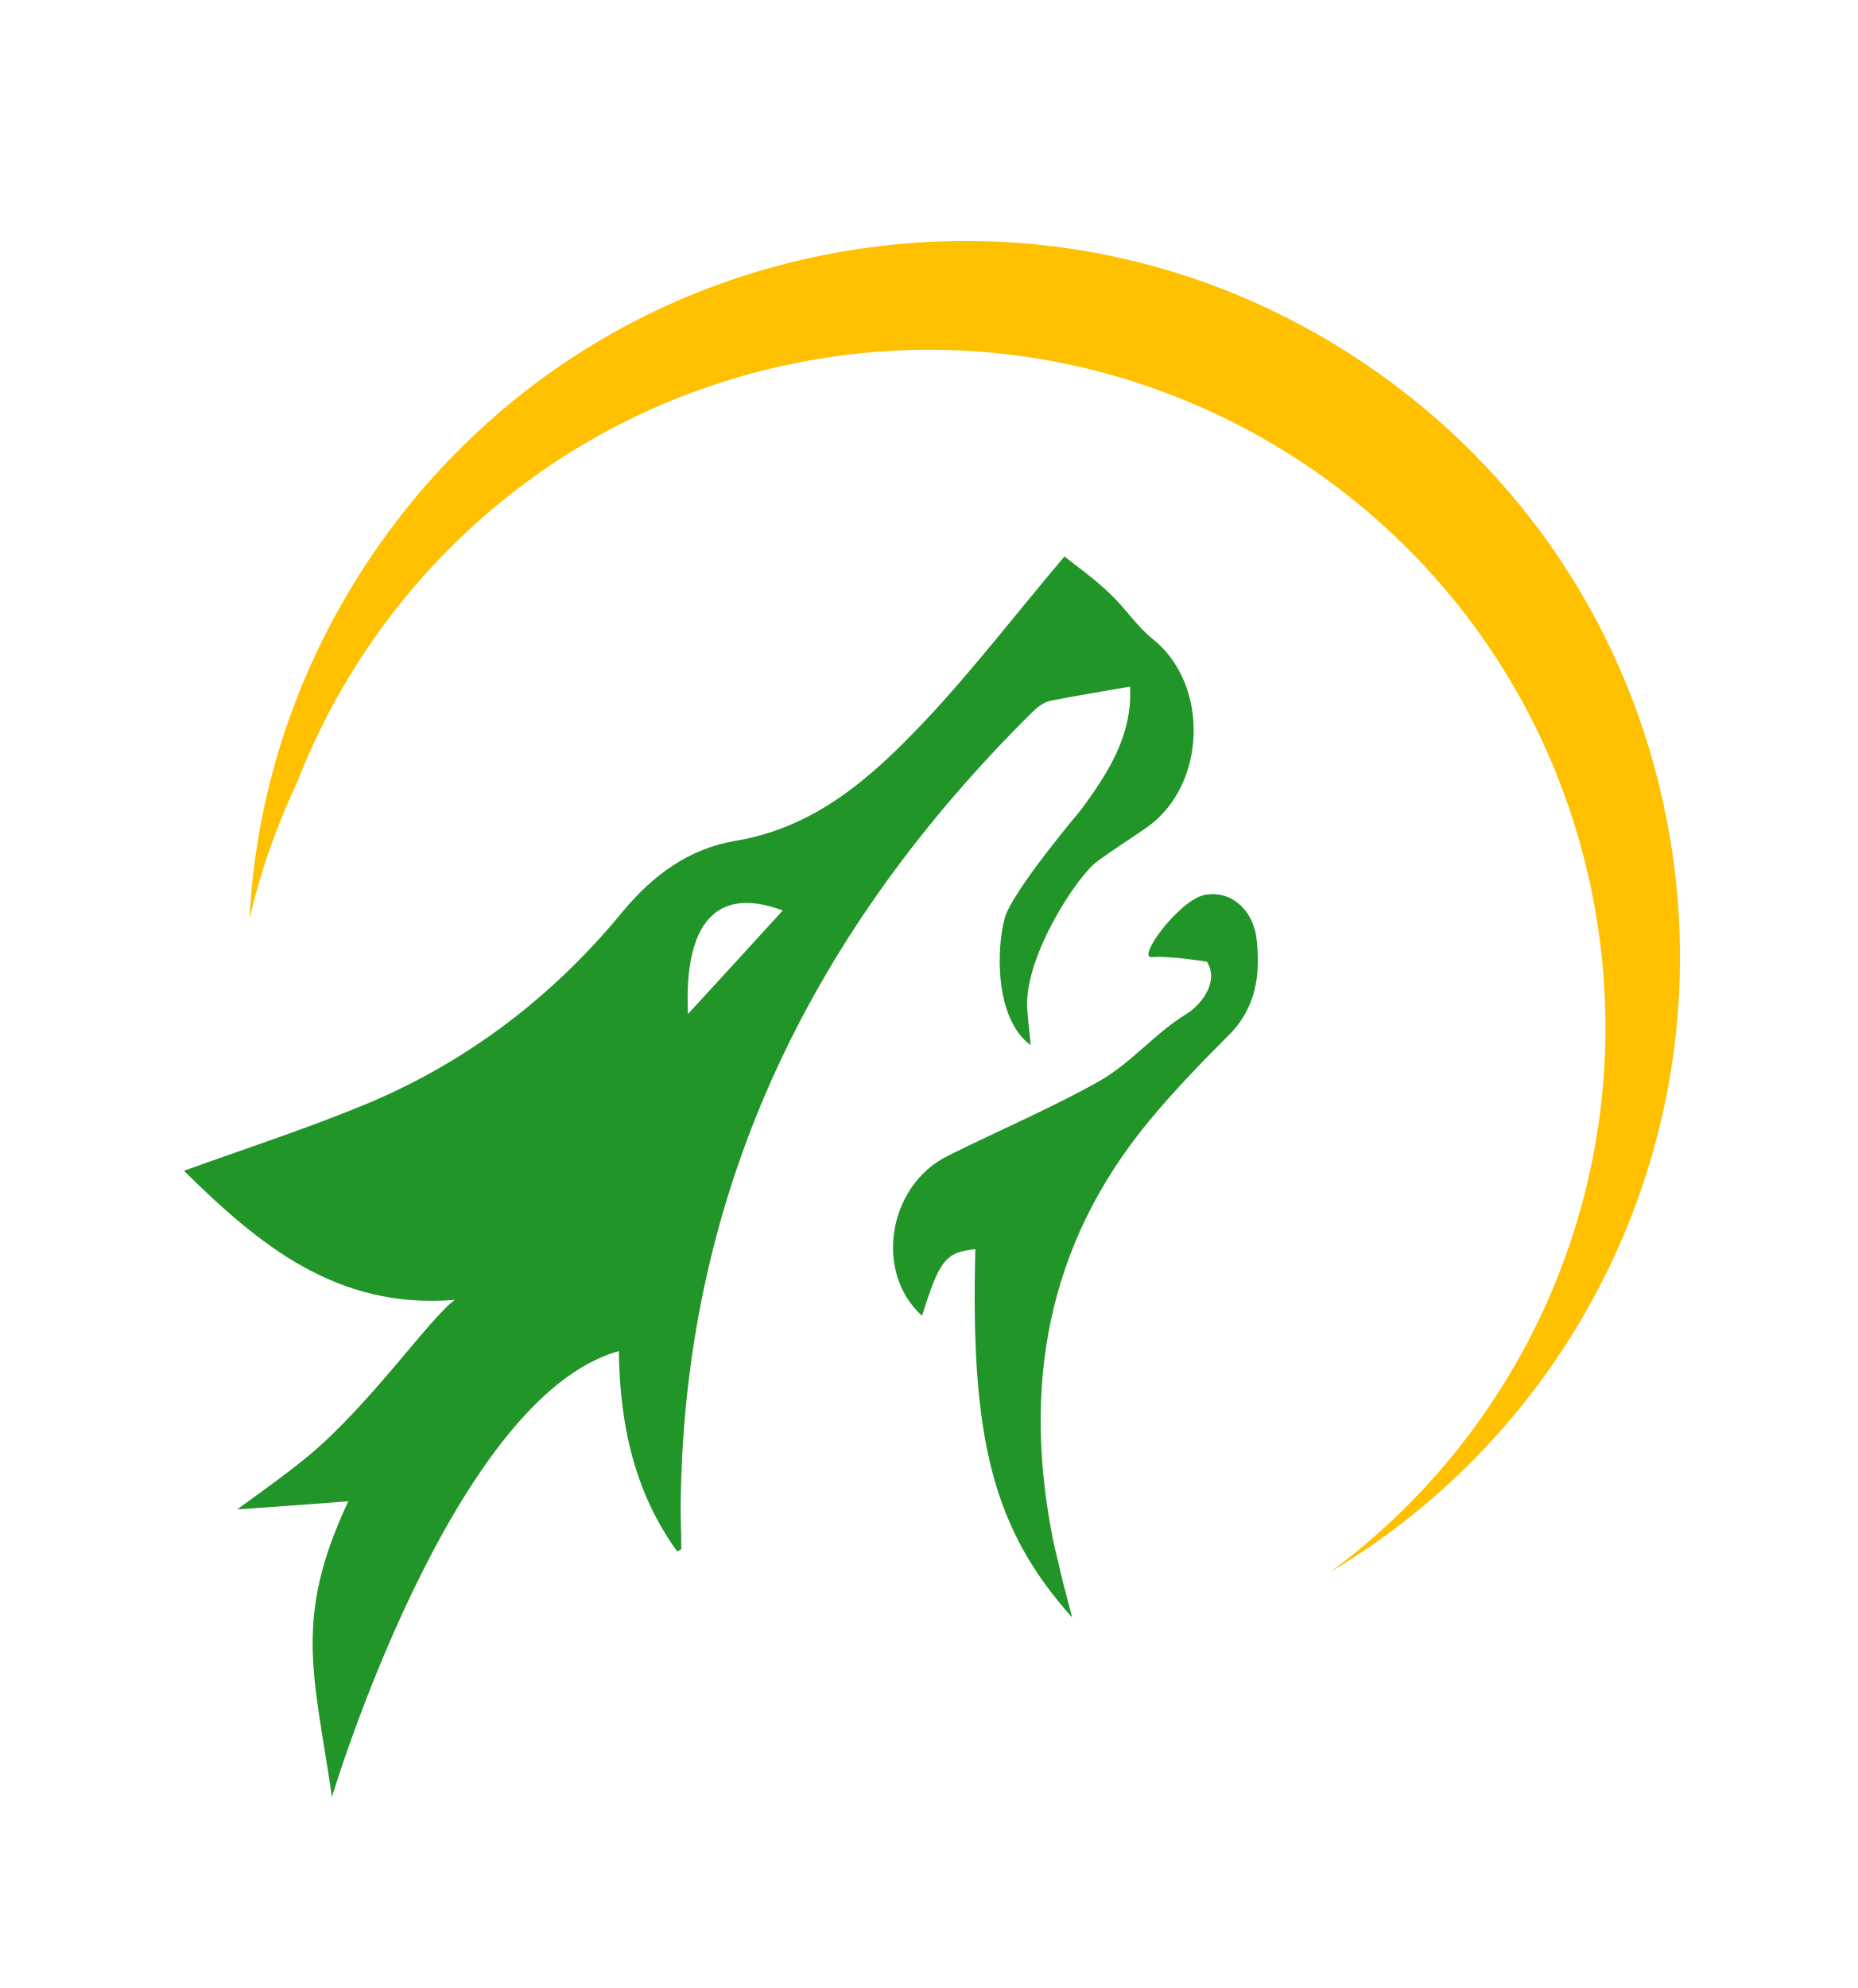
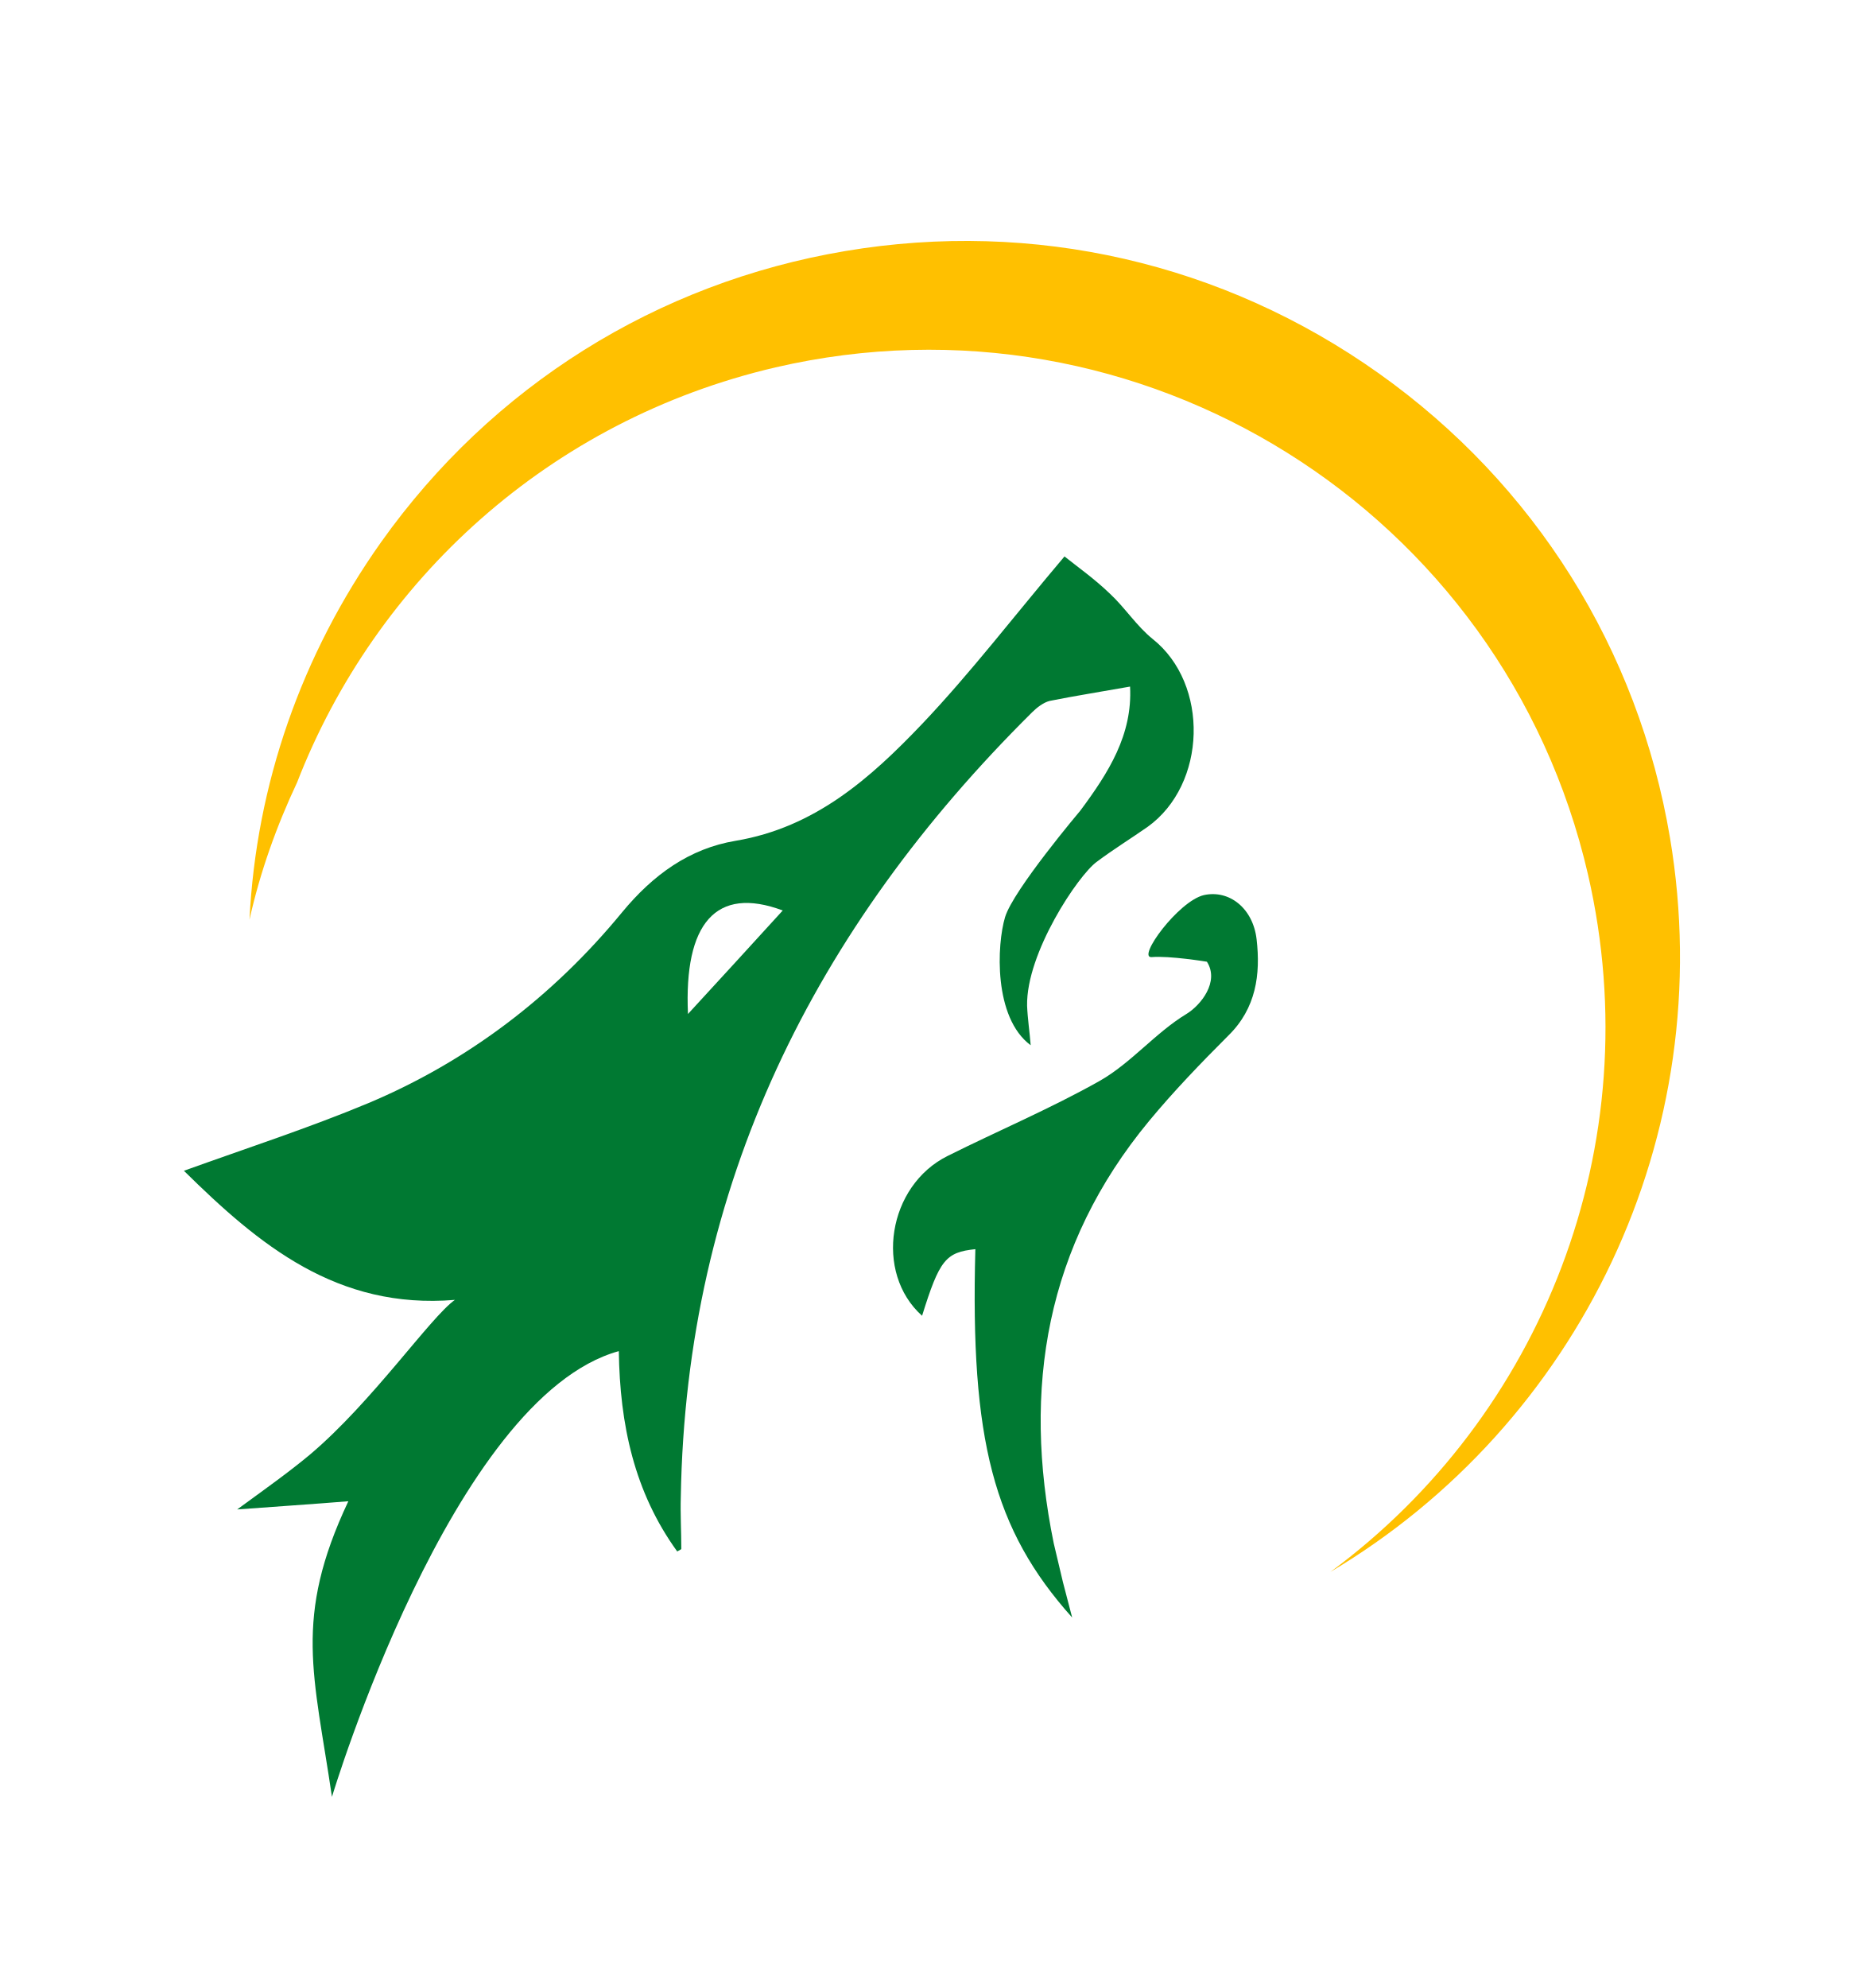
<svg xmlns="http://www.w3.org/2000/svg" version="1.1" id="Layer_1" x="0px" y="0px" viewBox="0 0 362.6 388" style="enable-background:new 0 0 362.6 388;" xml:space="preserve">
  <style type="text/css">
- 	.st0{fill:#229529;}
+ 	.st0{fill:#007932;}
	.st1{fill:#FFC000;}
</style>
  <g>
    <path class="st0" d="M225,124.7c-3.1-2.5-5.4-6.1-8.3-8.8c-3-2.9-6.4-5.3-8.9-7.3c-9.9,11.7-18.3,22.7-27.8,32.7   c-10.1,10.6-20.9,20.2-36.4,22.8c-9,1.5-16.1,6.6-22.2,14c-13.4,16.3-30,29-49.5,37.2c-11.5,4.8-23.5,8.7-36,13.2   c14.7,14.5,29.9,27.1,52.9,25.2c-4.8,3.4-16.1,19.9-28.3,30.2c-4.2,3.5-8.6,6.6-14.2,10.7c8-0.6,14.3-1,21.7-1.6   c-10.8,22.9-6.7,33.8-3.2,57.7c0,0,23.4-78,56-87c0.2,14.3,3,27.5,11.4,39.1c0.5-0.3,0.8-0.4,0.8-0.5c0-3.4-0.2-6.8-0.1-10.1   c1-60.8,26-111,68.6-153.2c0.9-0.9,2.2-1.9,3.4-2.2c5-1,10.1-1.8,15.7-2.8c0.5,9.4-4.2,16.8-9.7,24.2c0,0-13.1,15.5-14.7,20.8   s-2.3,19.6,5,25c-0.2-2.6-0.6-5.2-0.7-7.7c-0.2-10.3,10-25.5,13.6-28.1c3.2-2.4,6.6-4.5,9.9-6.8C235.6,153.1,236.1,133.5,225,124.7   z M134.3,197.9c-0.8-17.6,5.4-25.1,18.5-20.2C146.4,184.7,140.4,191.3,134.3,197.9z" />
    <path id="XMLID_00000049214944536784045030000013984633361082041260_" class="st0" d="M245.3,183.3c-0.7-6-5.3-9.7-10.3-8.6   c-5,1.2-13.1,12.3-10.2,12.1c3.5-0.3,10.8,0.9,10.8,0.9c2.5,3.9-1.2,8.5-4,10.2c-6.1,3.7-10.8,9.6-17,13.1   c-9.6,5.4-19.8,9.7-29.6,14.6c-11.7,5.8-14.4,22.8-5,31.2c3.4-10.9,4.6-12.4,10.4-13c-1,37.2,3.5,54.7,18.9,71.9   c-0.6-2.3-1.2-4.6-1.8-6.9c-0.6-2.5-1.2-5.1-1.8-7.6c-6.2-30.3-1.5-58.1,18.6-82.4c4.8-5.8,10.1-11.3,15.5-16.7   C245.2,196.8,246.1,190.2,245.3,183.3z" />
  </g>
-   <path class="st1" d="M310,170.7c-16.4-71.1-87.4-115.5-158.6-99C107.2,82,73.3,113.3,58,152.7c-4,8.5-7.2,17.4-9.3,26.8  c1.3-26.3,10.1-51.7,25.7-73.7c21.6-30.4,53.8-50.6,90.6-56.8c36.8-6.2,73.8,2.3,104.2,23.9c30.4,21.6,50.6,53.8,56.8,90.6  c9.8,58.3-18,114.6-66.3,143.3C300.8,276.5,322.2,223.7,310,170.7z" />
+   <path class="st1" d="M310,170.7c-16.4-71.1-87.4-115.5-158.6-99c-44.2,10.3-78.1,41.6-93.4,81c-4,8.5-7.2,17.4-9.3,26.8  c1.3-26.3,10.1-51.7,25.7-73.7C96,75.4,128.2,55.2,165,49s73.8,2.3,104.2,23.9s50.6,53.8,56.8,90.6c9.8,58.3-18,114.6-66.3,143.3  C300.8,276.5,322.2,223.7,310,170.7z" />
</svg>
